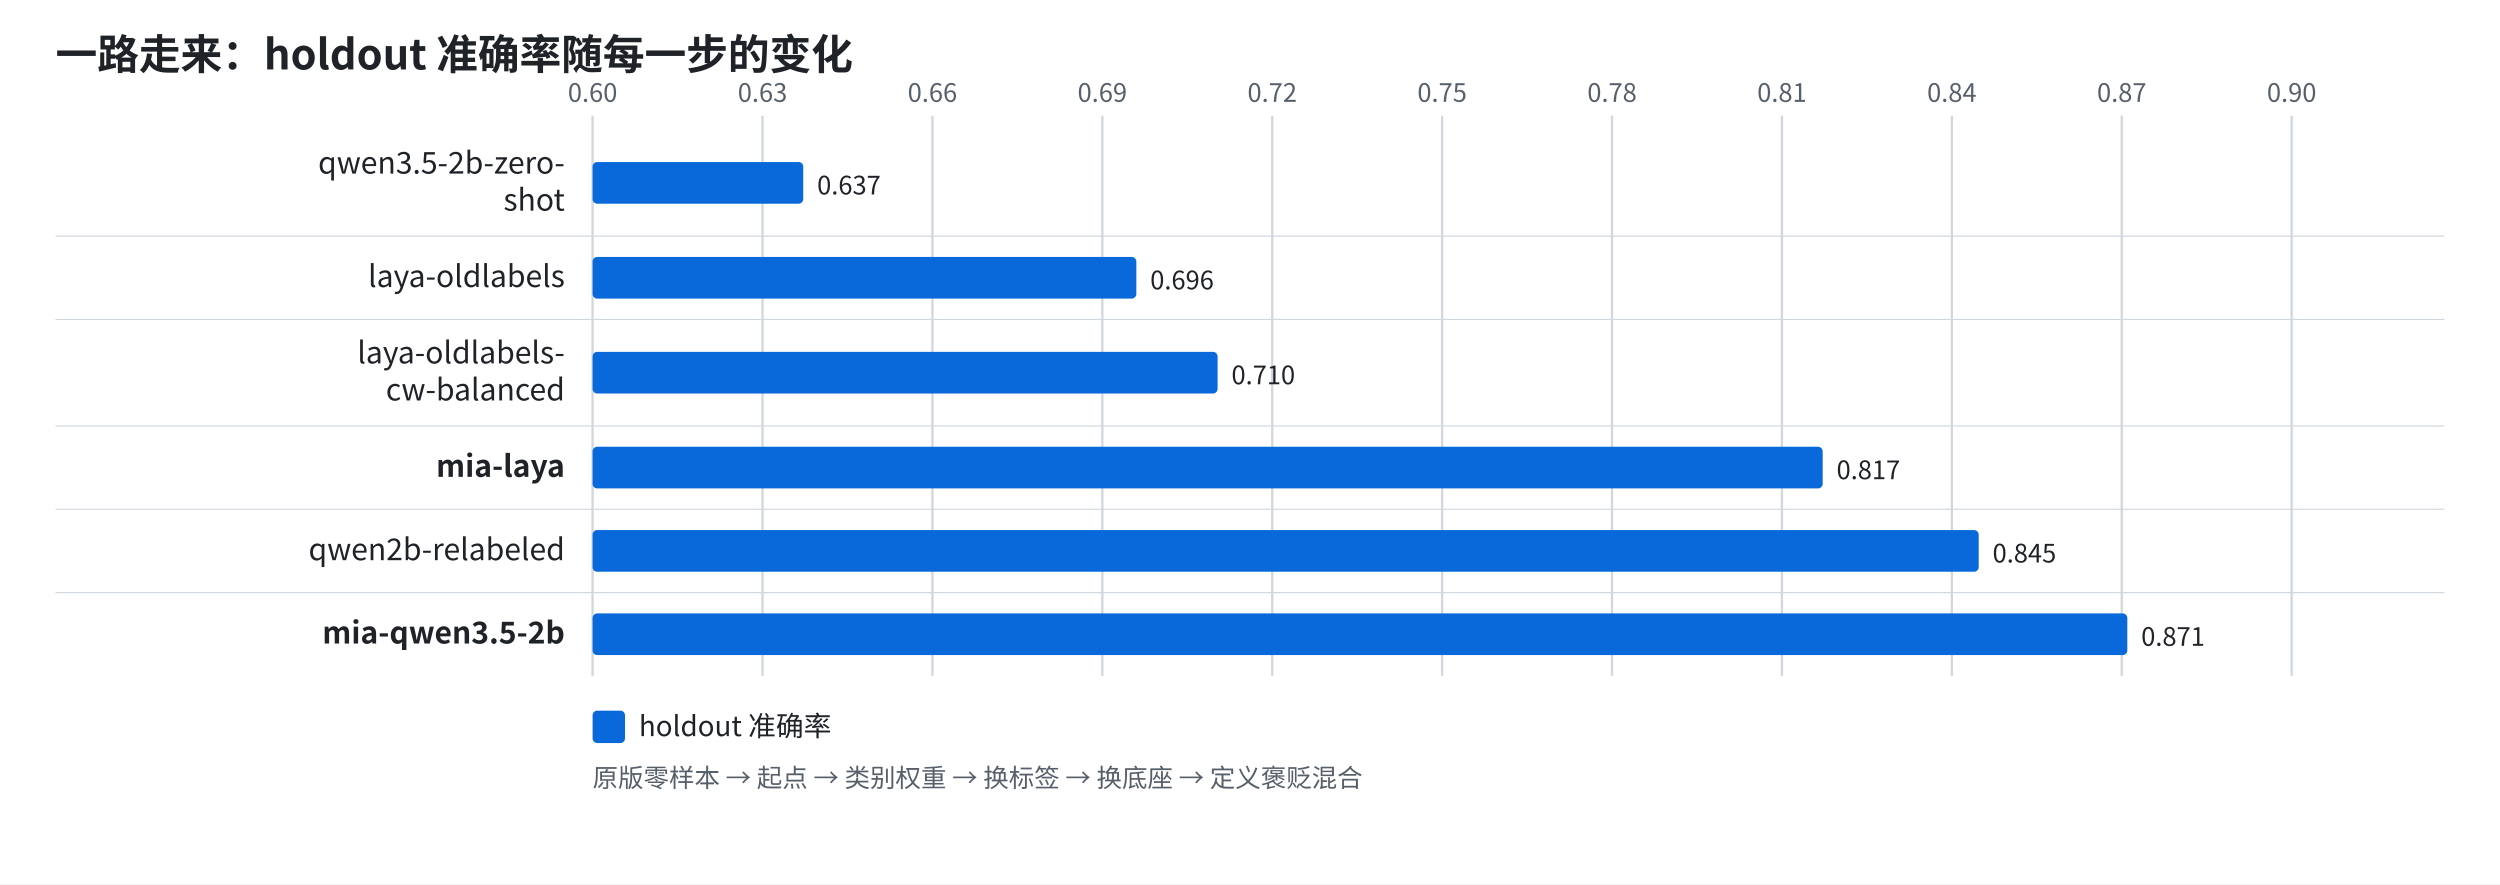
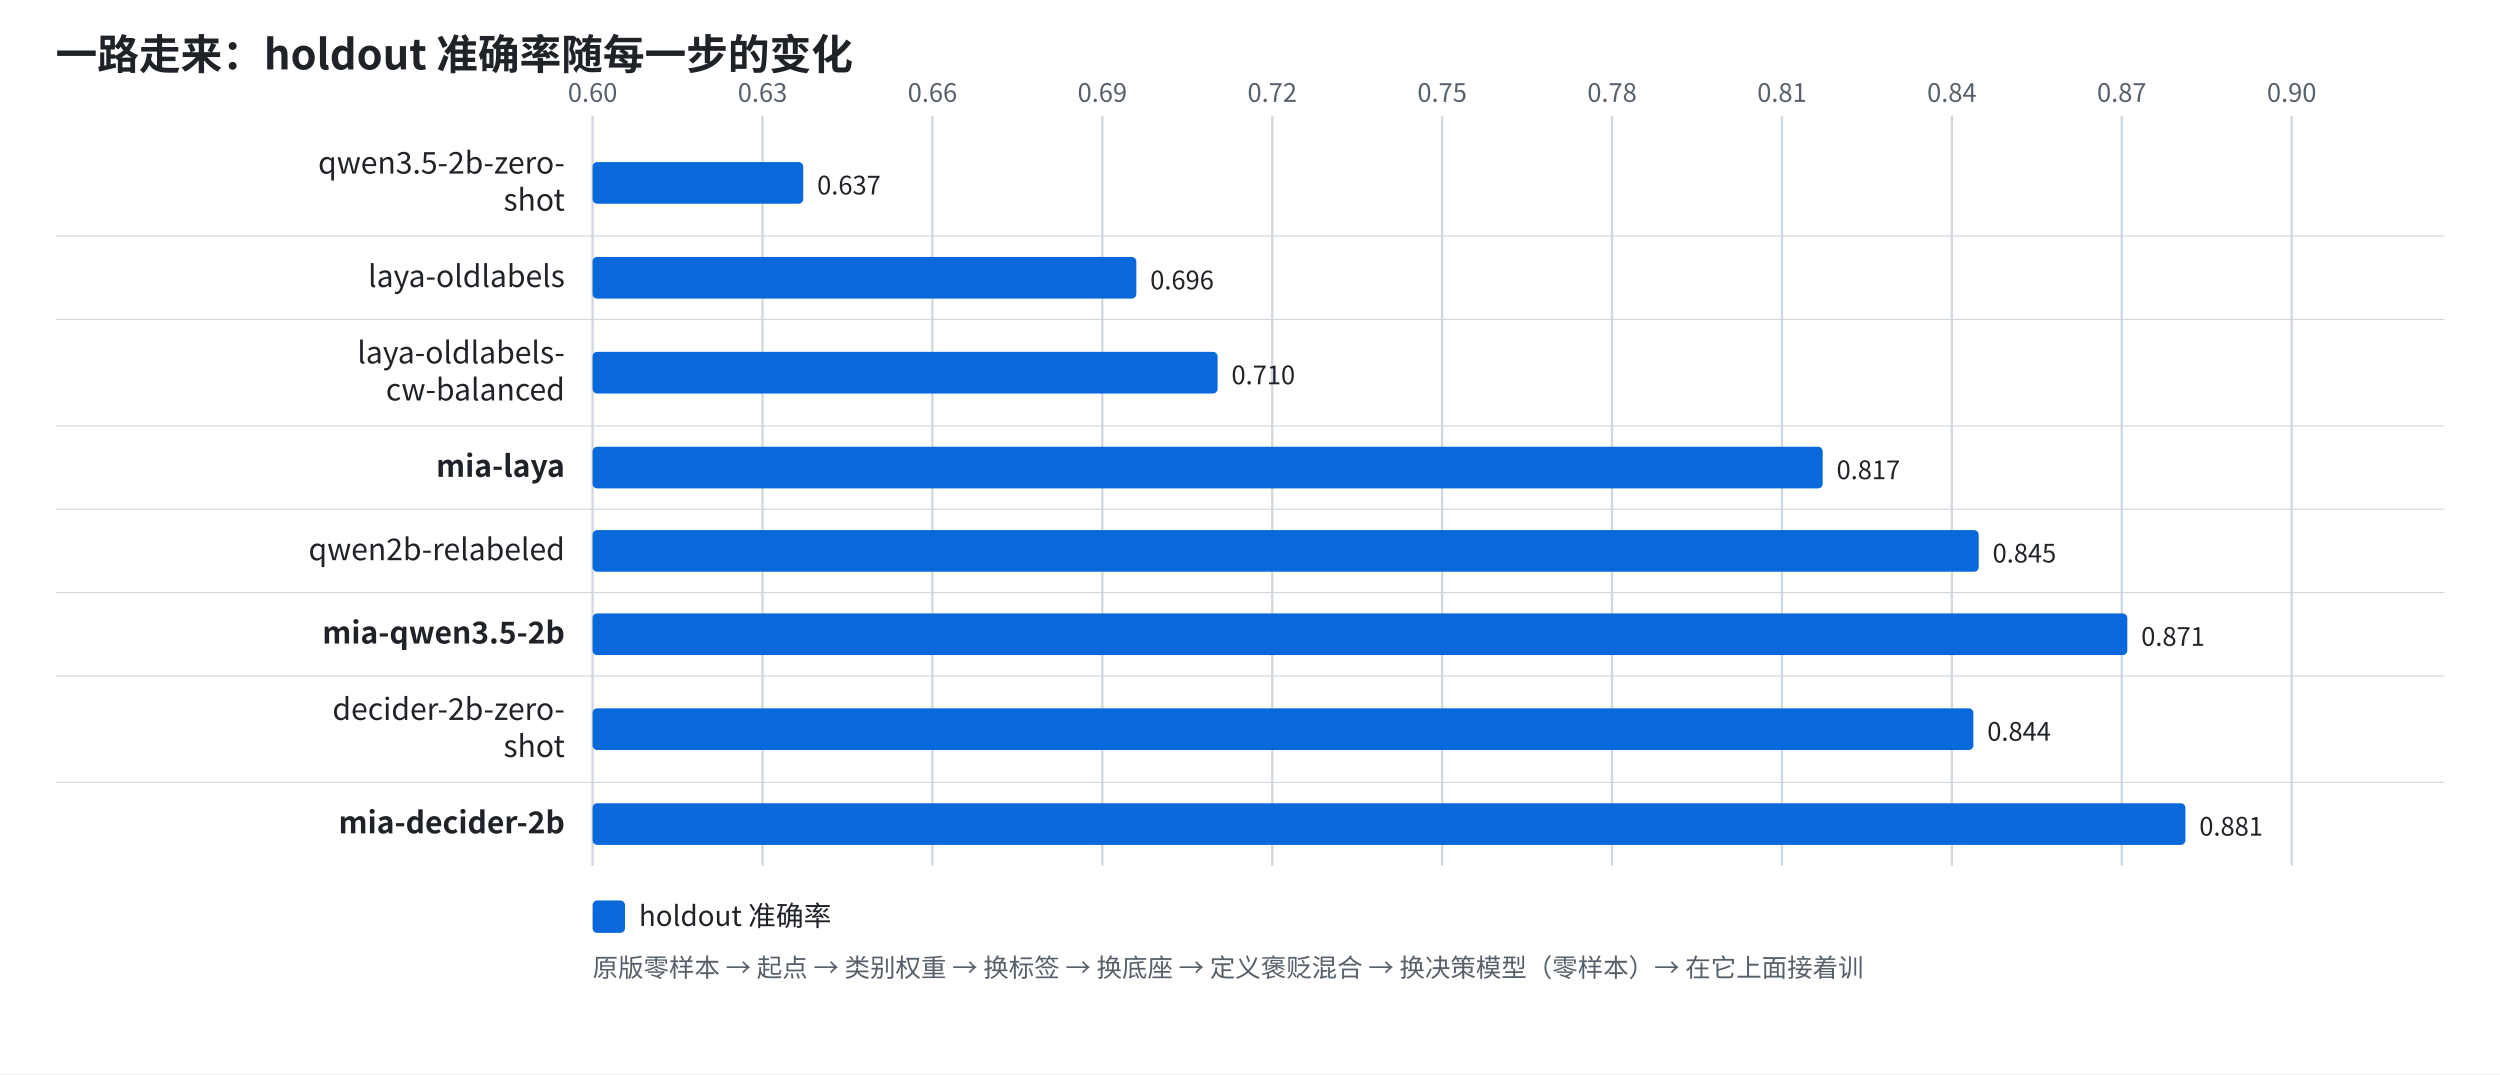
- <svg xmlns="http://www.w3.org/2000/svg" width="1080" height="382" viewBox="0 0 1080 382" role="img" aria-label="一路走来：holdout 准确率随每一步的变化" font-family="-apple-system, BlinkMacSystemFont, &quot;Segoe UI&quot;, &quot;PingFang SC&quot;, &quot;Microsoft YaHei&quot;, &quot;Noto Sans CJK SC&quot;, sans-serif">
-   <rect width="1080" height="382" fill="#ffffff" />
+ <svg xmlns="http://www.w3.org/2000/svg" width="1080" height="464" viewBox="0 0 1080 464" role="img" aria-label="一路走来：holdout 准确率随每一步的变化" font-family="-apple-system, BlinkMacSystemFont, &quot;Segoe UI&quot;, &quot;PingFang SC&quot;, &quot;Microsoft YaHei&quot;, &quot;Noto Sans CJK SC&quot;, sans-serif">
+   <rect width="1080" height="464" fill="#ffffff" />
  <text x="24" y="30" font-size="18" font-weight="600" fill="#1f2328">一路走来：holdout 准确率随每一步的变化</text>
-   <line x1="256.0" y1="50" x2="256.0" y2="292" stroke="#d0d7de" stroke-width="1" />
+   <line x1="256.0" y1="50" x2="256.0" y2="374" stroke="#d0d7de" stroke-width="1" />
  <text x="256.0" y="44" font-size="11" fill="#57606a" text-anchor="middle">0.60</text>
-   <line x1="329.4" y1="50" x2="329.4" y2="292" stroke="#d0d7de" stroke-width="1" />
+   <line x1="329.4" y1="50" x2="329.4" y2="374" stroke="#d0d7de" stroke-width="1" />
  <text x="329.4" y="44" font-size="11" fill="#57606a" text-anchor="middle">0.63</text>
-   <line x1="402.8" y1="50" x2="402.8" y2="292" stroke="#d0d7de" stroke-width="1" />
+   <line x1="402.8" y1="50" x2="402.8" y2="374" stroke="#d0d7de" stroke-width="1" />
  <text x="402.8" y="44" font-size="11" fill="#57606a" text-anchor="middle">0.66</text>
-   <line x1="476.2" y1="50" x2="476.2" y2="292" stroke="#d0d7de" stroke-width="1" />
+   <line x1="476.2" y1="50" x2="476.2" y2="374" stroke="#d0d7de" stroke-width="1" />
  <text x="476.2" y="44" font-size="11" fill="#57606a" text-anchor="middle">0.69</text>
-   <line x1="549.6" y1="50" x2="549.6" y2="292" stroke="#d0d7de" stroke-width="1" />
+   <line x1="549.6" y1="50" x2="549.6" y2="374" stroke="#d0d7de" stroke-width="1" />
  <text x="549.6" y="44" font-size="11" fill="#57606a" text-anchor="middle">0.72</text>
-   <line x1="623.0" y1="50" x2="623.0" y2="292" stroke="#d0d7de" stroke-width="1" />
+   <line x1="623.0" y1="50" x2="623.0" y2="374" stroke="#d0d7de" stroke-width="1" />
  <text x="623.0" y="44" font-size="11" fill="#57606a" text-anchor="middle">0.75</text>
-   <line x1="696.4" y1="50" x2="696.4" y2="292" stroke="#d0d7de" stroke-width="1" />
+   <line x1="696.4" y1="50" x2="696.4" y2="374" stroke="#d0d7de" stroke-width="1" />
  <text x="696.4" y="44" font-size="11" fill="#57606a" text-anchor="middle">0.78</text>
-   <line x1="769.8" y1="50" x2="769.8" y2="292" stroke="#d0d7de" stroke-width="1" />
+   <line x1="769.8" y1="50" x2="769.8" y2="374" stroke="#d0d7de" stroke-width="1" />
  <text x="769.8" y="44" font-size="11" fill="#57606a" text-anchor="middle">0.81</text>
-   <line x1="843.2" y1="50" x2="843.2" y2="292" stroke="#d0d7de" stroke-width="1" />
+   <line x1="843.2" y1="50" x2="843.2" y2="374" stroke="#d0d7de" stroke-width="1" />
  <text x="843.2" y="44" font-size="11" fill="#57606a" text-anchor="middle">0.84</text>
-   <line x1="916.6" y1="50" x2="916.6" y2="292" stroke="#d0d7de" stroke-width="1" />
+   <line x1="916.6" y1="50" x2="916.6" y2="374" stroke="#d0d7de" stroke-width="1" />
  <text x="916.6" y="44" font-size="11" fill="#57606a" text-anchor="middle">0.87</text>
-   <line x1="990.0" y1="50" x2="990.0" y2="292" stroke="#d0d7de" stroke-width="1" />
+   <line x1="990.0" y1="50" x2="990.0" y2="374" stroke="#d0d7de" stroke-width="1" />
  <text x="990.0" y="44" font-size="11" fill="#57606a" text-anchor="middle">0.90</text>
  <text x="244" y="75.0" font-size="13" fill="#1f2328" text-anchor="end">qwen3.5-2b-zero-</text>
  <text x="244" y="91.0" font-size="13" fill="#1f2328" text-anchor="end">shot</text>
  <rect x="256" y="70.0" width="91.0" height="18" fill="#0969da" rx="2" />
  <text x="353.0" y="84.0" font-size="11" fill="#1f2328">0.637</text>
  <text x="244" y="124.0" font-size="13" fill="#1f2328" text-anchor="end">laya-oldlabels</text>
  <rect x="256" y="111.0" width="234.9" height="18" fill="#0969da" rx="2" />
  <text x="496.9" y="125.0" font-size="11" fill="#1f2328">0.696</text>
  <line x1="24" y1="102" x2="1056" y2="102" stroke="#d0d7de" stroke-width="0.5" />
  <text x="244" y="157.0" font-size="13" fill="#1f2328" text-anchor="end">laya-oldlabels-</text>
  <text x="244" y="173.0" font-size="13" fill="#1f2328" text-anchor="end">cw-balanced</text>
  <rect x="256" y="152.0" width="270.0" height="18" fill="#0969da" rx="2" />
  <text x="532.0" y="166.0" font-size="11" fill="#1f2328">0.710</text>
  <line x1="24" y1="138" x2="1056" y2="138" stroke="#d0d7de" stroke-width="0.5" />
  <text x="244" y="206.0" font-size="13" fill="#1f2328" text-anchor="end" font-weight="600">mia-laya</text>
  <rect x="256" y="193.0" width="531.4" height="18" fill="#0969da" rx="2" />
  <text x="793.4" y="207.0" font-size="11" fill="#1f2328">0.817</text>
  <line x1="24" y1="184" x2="1056" y2="184" stroke="#d0d7de" stroke-width="0.5" />
  <text x="244" y="242.0" font-size="13" fill="#1f2328" text-anchor="end">qwen2b-relabeled</text>
  <rect x="256" y="229.0" width="598.8" height="18" fill="#0969da" rx="2" />
  <text x="860.8" y="243.0" font-size="11" fill="#1f2328">0.845</text>
  <line x1="24" y1="220" x2="1056" y2="220" stroke="#d0d7de" stroke-width="0.5" />
  <text x="244" y="278.0" font-size="13" fill="#1f2328" text-anchor="end" font-weight="600">mia-qwen3.5-2b</text>
  <rect x="256" y="265.0" width="663.0" height="18" fill="#0969da" rx="2" />
  <text x="925.0" y="279.0" font-size="11" fill="#1f2328">0.871</text>
  <line x1="24" y1="256" x2="1056" y2="256" stroke="#d0d7de" stroke-width="0.5" />
-   <rect x="256" y="307" width="14" height="14" fill="#0969da" rx="2" />
-   <text x="276" y="318" font-size="12" fill="#1f2328">holdout 准确率</text>
-   <text x="256" y="340" font-size="11" fill="#57606a">原版零样本 → 起点 → 类别权重 → 换标签 → 换底座 → 定义褒贬混合</text>
+   <text x="244" y="311.0" font-size="13" fill="#1f2328" text-anchor="end">decider-2b-zero-</text>
+   <text x="244" y="327.0" font-size="13" fill="#1f2328" text-anchor="end">shot</text>
+   <rect x="256" y="306.0" width="596.5" height="18" fill="#0969da" rx="2" />
+   <text x="858.5" y="320.0" font-size="11" fill="#1f2328">0.844</text>
+   <line x1="24" y1="292" x2="1056" y2="292" stroke="#d0d7de" stroke-width="0.5" />
+   <text x="244" y="360.0" font-size="13" fill="#1f2328" text-anchor="end" font-weight="600">mia-decider-2b</text>
+   <rect x="256" y="347.0" width="688.1" height="18" fill="#0969da" rx="2" />
+   <text x="950.1" y="361.0" font-size="11" fill="#1f2328">0.881</text>
+   <line x1="24" y1="338" x2="1056" y2="338" stroke="#d0d7de" stroke-width="0.5" />
+   <rect x="256" y="389" width="14" height="14" fill="#0969da" rx="2" />
+   <text x="276" y="400" font-size="12" fill="#1f2328">holdout 准确率</text>
+   <text x="256" y="422" font-size="11" fill="#57606a">原版零样本 → 起点 → 类别权重 → 换标签 → 换底座 → 定义褒贬混合 → 换决策模型（零样本）→ 在它上面接着训</text>
</svg>
